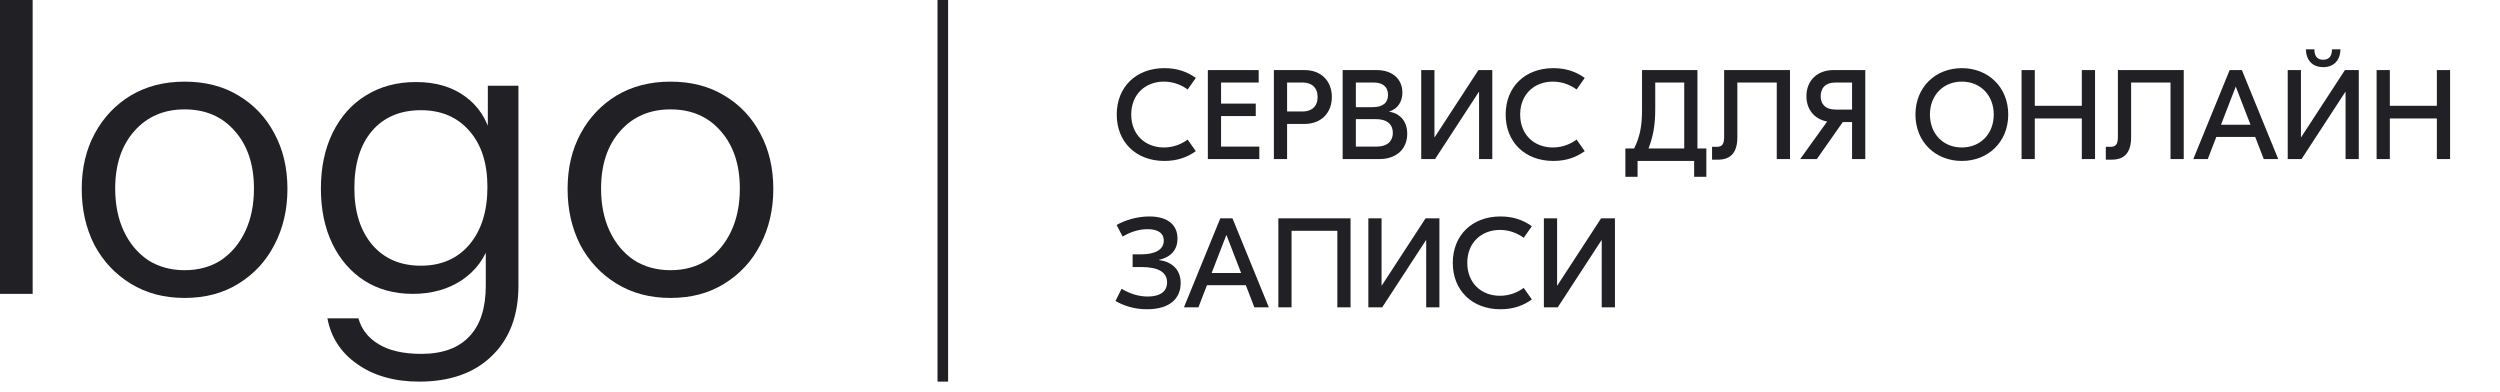
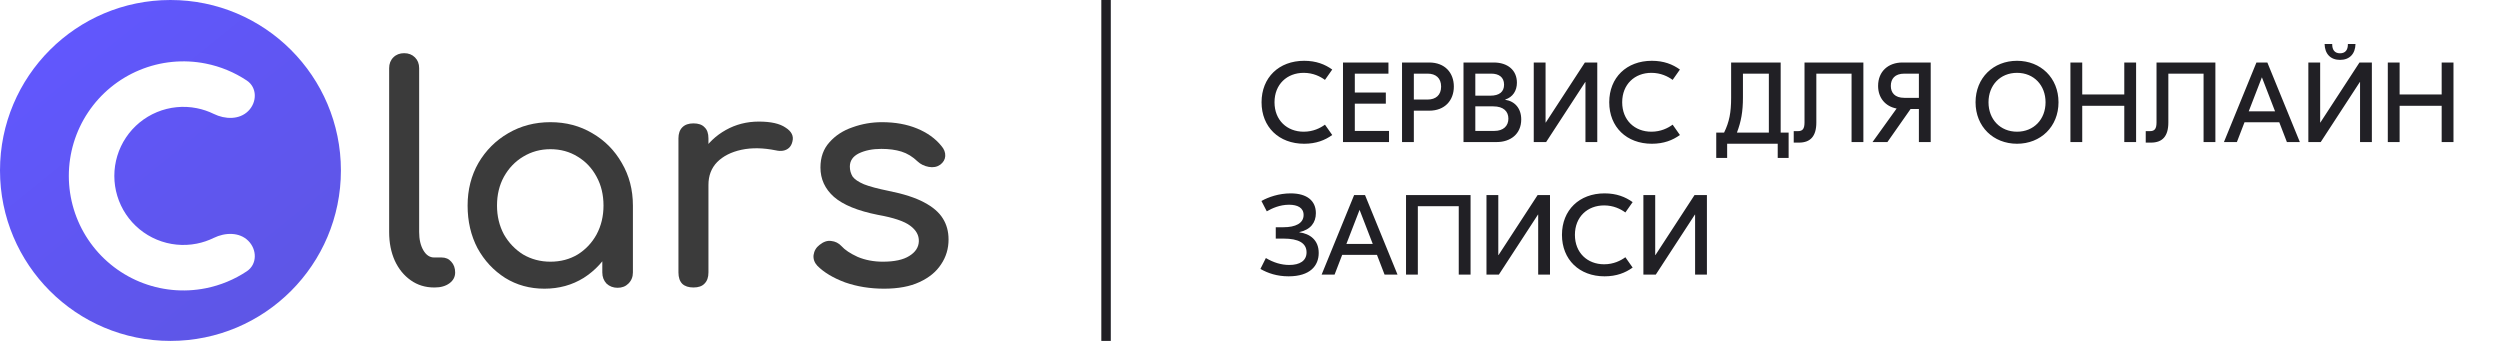
- <svg xmlns="http://www.w3.org/2000/svg" width="236" height="37" viewBox="0 0 236 37" fill="none">
-   <path d="M0 27.741V0H3.082V27.741H0Z" fill="#212025" />
-   <path d="M17.424 28.126C15.498 28.126 13.803 27.677 12.338 26.778C10.874 25.879 9.731 24.659 8.909 23.118C8.113 21.551 7.715 19.791 7.715 17.839C7.715 15.861 8.126 14.115 8.948 12.599C9.77 11.084 10.9 9.889 12.338 9.016C13.803 8.143 15.498 7.706 17.424 7.706C19.376 7.706 21.072 8.143 22.51 9.016C23.974 9.889 25.104 11.084 25.901 12.599C26.723 14.115 27.134 15.861 27.134 17.839C27.134 19.791 26.723 21.551 25.901 23.118C25.104 24.659 23.974 25.879 22.51 26.778C21.072 27.677 19.376 28.126 17.424 28.126ZM17.424 25.506C18.76 25.506 19.916 25.185 20.892 24.543C21.868 23.875 22.626 22.963 23.165 21.808C23.704 20.652 23.974 19.316 23.974 17.8C23.974 15.54 23.371 13.729 22.163 12.368C20.982 11.007 19.402 10.326 17.424 10.326C15.472 10.326 13.892 11.007 12.685 12.368C11.478 13.729 10.874 15.54 10.874 17.8C10.874 19.316 11.144 20.652 11.683 21.808C12.223 22.963 12.98 23.875 13.957 24.543C14.958 25.185 16.114 25.506 17.424 25.506Z" fill="#212025" />
-   <path d="M39.578 36.025C37.24 36.025 35.288 35.473 33.721 34.368C32.18 33.289 31.243 31.851 30.909 30.053H33.837C34.12 31.08 34.749 31.889 35.725 32.48C36.727 33.097 38.075 33.405 39.771 33.405C41.774 33.405 43.29 32.853 44.317 31.748C45.344 30.669 45.858 29.077 45.858 26.971V22.771L46.243 22.848C45.807 24.338 44.934 25.532 43.623 26.431C42.313 27.304 40.76 27.741 38.962 27.741C37.24 27.741 35.725 27.33 34.415 26.508C33.105 25.66 32.09 24.492 31.371 23.002C30.652 21.512 30.292 19.778 30.292 17.8C30.292 15.797 30.665 14.037 31.41 12.522C32.155 11.007 33.195 9.838 34.531 9.016C35.892 8.168 37.472 7.744 39.27 7.744C41.119 7.744 42.66 8.194 43.893 9.093C45.152 9.992 45.987 11.276 46.398 12.946L46.051 12.984V8.091H48.941V26.971C48.941 29.77 48.106 31.979 46.436 33.597C44.767 35.216 42.48 36.025 39.578 36.025ZM39.732 25.082C41.659 25.082 43.187 24.415 44.317 23.079C45.447 21.743 46.012 19.933 46.012 17.646C46.012 15.412 45.447 13.652 44.317 12.368C43.187 11.058 41.659 10.403 39.732 10.403C37.78 10.403 36.239 11.058 35.109 12.368C34.004 13.678 33.452 15.476 33.452 17.762C33.452 19.997 34.017 21.782 35.147 23.118C36.277 24.428 37.806 25.082 39.732 25.082Z" fill="#212025" />
-   <path d="M63.291 28.126C61.364 28.126 59.669 27.677 58.205 26.778C56.741 25.879 55.598 24.659 54.776 23.118C53.979 21.551 53.581 19.791 53.581 17.839C53.581 15.861 53.992 14.115 54.814 12.599C55.636 11.084 56.766 9.889 58.205 9.016C59.669 8.143 61.364 7.706 63.291 7.706C65.243 7.706 66.938 8.143 68.376 9.016C69.841 9.889 70.971 11.084 71.767 12.599C72.589 14.115 73 15.861 73 17.839C73 19.791 72.589 21.551 71.767 23.118C70.971 24.659 69.841 25.879 68.376 26.778C66.938 27.677 65.243 28.126 63.291 28.126ZM63.291 25.506C64.626 25.506 65.782 25.185 66.758 24.543C67.734 23.875 68.492 22.963 69.031 21.808C69.571 20.652 69.841 19.316 69.841 17.8C69.841 15.54 69.237 13.729 68.03 12.368C66.848 11.007 65.269 10.326 63.291 10.326C61.339 10.326 59.759 11.007 58.551 12.368C57.344 13.729 56.741 15.54 56.741 17.8C56.741 19.316 57.01 20.652 57.55 21.808C58.089 22.963 58.847 23.875 59.823 24.543C60.825 25.185 61.981 25.506 63.291 25.506Z" fill="#212025" />
-   <path d="M89 0L89 36.025" stroke="#212025" />
-   <path d="M109.92 15.193C107.256 15.193 105.42 13.429 105.42 10.813C105.42 8.197 107.256 6.433 109.92 6.433C111.18 6.433 112.116 6.805 112.884 7.357L112.116 8.449C111.624 8.089 110.868 7.705 109.872 7.705C108.108 7.705 106.788 8.917 106.788 10.813C106.788 12.709 108.108 13.921 109.872 13.921C110.868 13.921 111.624 13.537 112.116 13.177L112.884 14.269C112.116 14.821 111.18 15.193 109.92 15.193ZM115.268 13.837H118.88V15.013H114.02V6.613H118.82V7.789H115.268V9.781H118.544V10.957H115.268V13.837ZM123.122 6.613C124.79 6.613 125.726 7.705 125.726 9.157C125.726 10.597 124.79 11.701 123.122 11.701H121.502V15.013H120.254V6.613H123.122ZM122.954 10.525C123.818 10.525 124.382 10.057 124.382 9.157C124.382 8.257 123.818 7.789 122.954 7.789H121.502V10.525H122.954ZM131.15 10.549C132.182 10.705 132.842 11.473 132.842 12.625C132.842 14.197 131.666 15.013 130.262 15.013H126.746V6.613H129.938C131.402 6.613 132.386 7.417 132.386 8.749C132.386 9.589 131.954 10.273 131.15 10.525V10.549ZM129.674 7.789H127.994V10.117H129.566C130.55 10.117 131.03 9.697 131.03 8.953C131.03 8.161 130.478 7.789 129.674 7.789ZM130.01 13.837C130.958 13.837 131.486 13.309 131.486 12.541C131.486 11.785 130.982 11.245 129.89 11.245H127.994V13.837H130.01ZM134.164 6.613H135.412V12.949H135.436L139.564 6.613H140.872V15.013H139.624V8.677H139.6L135.472 15.013H134.164V6.613ZM146.635 15.193C143.971 15.193 142.135 13.429 142.135 10.813C142.135 8.197 143.971 6.433 146.635 6.433C147.895 6.433 148.831 6.805 149.599 7.357L148.831 8.449C148.339 8.089 147.583 7.705 146.587 7.705C144.823 7.705 143.503 8.917 143.503 10.813C143.503 12.709 144.823 13.921 146.587 13.921C147.583 13.921 148.339 13.537 148.831 13.177L149.599 14.269C148.831 14.821 147.895 15.193 146.635 15.193ZM160.239 14.017H161.079V16.693H159.927V15.193H154.587V16.693H153.435V14.017H154.263C154.815 12.889 155.007 11.893 155.007 10.357V6.613H160.239V14.017ZM156.255 10.309C156.255 11.797 156.063 12.853 155.619 14.017H158.991V7.789H156.255V10.309ZM168.974 6.613V15.013H167.726V7.789H164.006V12.949C164.006 14.401 163.382 15.073 162.17 15.073H161.618V13.861H162.05C162.518 13.861 162.758 13.669 162.758 12.949V6.613H168.974ZM173.095 6.613H176.083V15.013H174.835V11.521H173.959L171.511 15.013H169.939L172.483 11.473C171.307 11.257 170.527 10.357 170.527 9.085C170.527 7.537 171.619 6.613 173.095 6.613ZM173.299 10.345H174.835V7.789H173.299C172.291 7.789 171.871 8.341 171.871 9.085C171.871 9.805 172.291 10.345 173.299 10.345ZM185.198 6.433C187.694 6.433 189.578 8.233 189.578 10.813C189.578 13.393 187.694 15.193 185.198 15.193C182.702 15.193 180.818 13.393 180.818 10.813C180.818 8.233 182.702 6.433 185.198 6.433ZM185.198 7.705C183.422 7.705 182.186 9.013 182.186 10.813C182.186 12.613 183.422 13.921 185.198 13.921C186.974 13.921 188.21 12.613 188.21 10.813C188.21 9.013 186.974 7.705 185.198 7.705ZM196.524 6.613H197.772V15.013H196.524V11.185H192.084V15.013H190.836V6.613H192.084V9.985H196.524V6.613ZM206.145 6.613V15.013H204.897V7.789H201.177V12.949C201.177 14.401 200.553 15.073 199.341 15.073H198.789V13.861H199.221C199.689 13.861 199.929 13.669 199.929 12.949V6.613H206.145ZM213.696 15.013L212.892 12.925H209.22L208.416 15.013H207.048L210.48 6.613H211.632L215.064 15.013H213.696ZM209.664 11.773H212.448L211.056 8.173L209.664 11.773ZM220.941 4.657C220.917 5.701 220.317 6.337 219.309 6.337C218.301 6.337 217.701 5.701 217.677 4.657H218.481C218.469 5.293 218.757 5.641 219.309 5.641C219.861 5.641 220.149 5.293 220.137 4.657H220.941ZM215.961 6.613H217.209V12.949H217.233L221.361 6.613H222.669V15.013H221.421V8.677H221.397L217.269 15.013H215.961V6.613ZM230.04 6.613H231.288V15.013H230.04V11.185H225.6V15.013H224.352V6.613H225.6V9.985H230.04V6.613ZM108.492 20.433C110.232 20.433 111.156 21.225 111.156 22.521C111.156 23.517 110.604 24.261 109.416 24.525V24.549C110.52 24.693 111.456 25.353 111.456 26.721C111.456 28.089 110.532 29.193 108.276 29.193C107.04 29.193 106.08 28.857 105.3 28.413L105.876 27.261C106.68 27.741 107.508 27.993 108.348 27.993C109.464 27.993 110.172 27.549 110.172 26.661C110.172 25.677 109.32 25.209 107.748 25.209H106.92V24.009H107.736C108.996 24.009 109.86 23.601 109.86 22.713C109.86 21.945 109.212 21.633 108.324 21.633C107.352 21.633 106.536 22.005 105.972 22.329L105.408 21.237C106.128 20.829 107.256 20.433 108.492 20.433ZM118.411 29.013L117.607 26.925H113.935L113.131 29.013H111.763L115.195 20.613H116.347L119.779 29.013H118.411ZM114.379 25.773H117.163L115.771 22.173L114.379 25.773ZM127.492 20.613V29.013H126.244V21.789H121.924V29.013H120.676V20.613H127.492ZM129.172 20.613H130.42V26.949H130.444L134.572 20.613H135.88V29.013H134.632V22.677H134.608L130.48 29.013H129.172V20.613ZM141.643 29.193C138.979 29.193 137.143 27.429 137.143 24.813C137.143 22.197 138.979 20.433 141.643 20.433C142.903 20.433 143.839 20.805 144.607 21.357L143.839 22.449C143.347 22.089 142.591 21.705 141.595 21.705C139.831 21.705 138.511 22.917 138.511 24.813C138.511 26.709 139.831 27.921 141.595 27.921C142.591 27.921 143.347 27.537 143.839 27.177L144.607 28.269C143.839 28.821 142.903 29.193 141.643 29.193ZM145.742 20.613H146.99V26.949H147.014L151.142 20.613H152.45V29.013H151.202V22.677H151.178L147.05 29.013H145.742V20.613Z" fill="#212025" />
+ <svg xmlns="http://www.w3.org/2000/svg" width="264" height="36" viewBox="0 0 264 36" fill="none">
+   <path fill-rule="evenodd" clip-rule="evenodd" d="M18 36C27.941 36 36 27.941 36 18C36 8.059 27.941 0 18 0C8.059 0 0 8.059 0 18C0 27.941 8.059 36 18 36ZM26.061 28.648C27.166 27.914 27.157 26.368 26.218 25.43C25.28 24.492 23.765 24.538 22.574 25.122C22.01 25.399 21.409 25.603 20.786 25.727C19.372 26.008 17.906 25.864 16.574 25.312C15.242 24.76 14.103 23.826 13.302 22.627C12.501 21.427 12.073 20.018 12.073 18.576C12.073 17.134 12.501 15.724 13.302 14.525C14.103 13.326 15.242 12.392 16.574 11.84C17.906 11.288 19.372 11.143 20.786 11.425C21.409 11.549 22.01 11.753 22.574 12.029C23.765 12.614 25.28 12.66 26.218 11.721C27.157 10.783 27.166 9.238 26.061 8.503C24.753 7.633 23.28 7.022 21.724 6.712C19.377 6.245 16.945 6.485 14.735 7.401C12.525 8.316 10.636 9.866 9.306 11.856C7.977 13.845 7.268 16.183 7.268 18.576C7.268 20.968 7.977 23.307 9.306 25.296C10.636 27.285 12.525 28.835 14.735 29.751C16.945 30.666 19.377 30.906 21.724 30.439C23.28 30.13 24.753 29.519 26.061 28.648Z" fill="url(#paint0_linear_84_3916)" />
+   <path d="M45.846 30.358C44.917 30.358 44.093 30.105 43.375 29.598C42.657 29.091 42.097 28.404 41.696 27.539C41.295 26.652 41.094 25.638 41.094 24.497V7.2C41.094 6.735 41.242 6.355 41.538 6.06C41.833 5.764 42.213 5.616 42.678 5.616C43.143 5.616 43.523 5.764 43.819 6.06C44.114 6.355 44.262 6.735 44.262 7.2V24.497C44.262 25.279 44.41 25.923 44.706 26.43C45.001 26.937 45.381 27.19 45.846 27.19H46.638C47.06 27.19 47.398 27.338 47.652 27.634C47.926 27.929 48.064 28.309 48.064 28.774C48.064 29.239 47.863 29.619 47.462 29.915C47.06 30.21 46.543 30.358 45.909 30.358H45.846Z" fill="#3B3B3B" />
+   <path d="M57.489 30.485C55.948 30.485 54.564 30.105 53.339 29.344C52.114 28.563 51.143 27.517 50.425 26.208C49.728 24.878 49.379 23.378 49.379 21.709C49.379 20.041 49.76 18.541 50.52 17.211C51.301 15.88 52.347 14.835 53.656 14.075C54.987 13.293 56.476 12.902 58.123 12.902C59.77 12.902 61.249 13.293 62.558 14.075C63.868 14.835 64.903 15.88 65.663 17.211C66.444 18.541 66.835 20.041 66.835 21.709H65.6C65.6 23.378 65.24 24.878 64.522 26.208C63.825 27.517 62.864 28.563 61.639 29.344C60.414 30.105 59.031 30.485 57.489 30.485ZM58.123 27.634C59.2 27.634 60.161 27.38 61.006 26.873C61.851 26.345 62.516 25.638 63.002 24.751C63.487 23.843 63.73 22.829 63.73 21.709C63.73 20.569 63.487 19.555 63.002 18.668C62.516 17.76 61.851 17.053 61.006 16.546C60.161 16.018 59.2 15.754 58.123 15.754C57.067 15.754 56.106 16.018 55.24 16.546C54.395 17.053 53.719 17.76 53.213 18.668C52.727 19.555 52.484 20.569 52.484 21.709C52.484 22.829 52.727 23.843 53.213 24.751C53.719 25.638 54.395 26.345 55.24 26.873C56.106 27.38 57.067 27.634 58.123 27.634ZM65.219 30.39C64.755 30.39 64.364 30.242 64.047 29.946C63.752 29.63 63.604 29.239 63.604 28.774V23.927L64.206 20.569L66.835 21.709V28.774C66.835 29.239 66.677 29.63 66.36 29.946C66.064 30.242 65.684 30.39 65.219 30.39Z" fill="#3B3B3B" />
+   <path d="M73.197 19.524C73.197 18.256 73.503 17.127 74.115 16.134C74.749 15.12 75.594 14.318 76.65 13.726C77.706 13.135 78.867 12.839 80.134 12.839C81.402 12.839 82.341 13.05 82.954 13.473C83.588 13.874 83.83 14.36 83.683 14.93C83.619 15.226 83.493 15.458 83.302 15.627C83.133 15.775 82.933 15.87 82.701 15.912C82.468 15.954 82.215 15.944 81.94 15.88C80.588 15.606 79.374 15.585 78.297 15.817C77.22 16.049 76.365 16.482 75.731 17.116C75.118 17.75 74.812 18.552 74.812 19.524H73.197ZM73.228 30.358C72.721 30.358 72.331 30.231 72.056 29.978C71.781 29.703 71.644 29.302 71.644 28.774V14.613C71.644 14.106 71.781 13.716 72.056 13.441C72.331 13.166 72.721 13.029 73.228 13.029C73.756 13.029 74.147 13.166 74.4 13.441C74.675 13.694 74.812 14.085 74.812 14.613V28.774C74.812 29.281 74.675 29.672 74.4 29.946C74.147 30.221 73.756 30.358 73.228 30.358Z" fill="#3B3B3B" />
+   <path d="M93.355 30.485C91.877 30.485 90.504 30.263 89.237 29.82C87.991 29.355 87.019 28.774 86.322 28.077C86.006 27.739 85.868 27.359 85.911 26.937C85.974 26.493 86.185 26.134 86.544 25.86C86.967 25.522 87.378 25.384 87.78 25.448C88.202 25.49 88.561 25.669 88.857 25.986C89.216 26.388 89.786 26.768 90.567 27.127C91.37 27.465 92.257 27.634 93.229 27.634C94.454 27.634 95.383 27.433 96.016 27.032C96.671 26.631 97.009 26.113 97.03 25.479C97.051 24.846 96.745 24.297 96.112 23.832C95.499 23.367 94.369 22.987 92.722 22.692C90.589 22.269 89.036 21.636 88.065 20.791C87.114 19.946 86.639 18.911 86.639 17.686C86.639 16.609 86.956 15.722 87.59 15.025C88.223 14.307 89.036 13.779 90.029 13.441C91.022 13.082 92.056 12.902 93.134 12.902C94.528 12.902 95.763 13.124 96.84 13.568C97.917 14.011 98.773 14.624 99.406 15.405C99.702 15.743 99.839 16.102 99.818 16.482C99.797 16.841 99.617 17.148 99.279 17.401C98.942 17.633 98.54 17.707 98.076 17.623C97.611 17.538 97.22 17.348 96.903 17.053C96.376 16.546 95.805 16.197 95.193 16.007C94.58 15.817 93.873 15.722 93.07 15.722C92.141 15.722 91.349 15.88 90.694 16.197C90.061 16.514 89.744 16.979 89.744 17.591C89.744 17.971 89.839 18.32 90.029 18.637C90.24 18.932 90.641 19.207 91.233 19.46C91.824 19.693 92.69 19.925 93.831 20.157C95.415 20.474 96.661 20.875 97.569 21.361C98.498 21.847 99.163 22.417 99.565 23.072C99.966 23.705 100.167 24.445 100.167 25.289C100.167 26.261 99.903 27.137 99.375 27.919C98.868 28.7 98.107 29.323 97.094 29.788C96.101 30.253 94.855 30.485 93.355 30.485Z" fill="#3B3B3B" />
+   <path d="M116.8 0L116.8 36" stroke="#212025" />
+   <path d="M137.72 15.18C135.056 15.18 133.22 13.416 133.22 10.8C133.22 8.184 135.056 6.42 137.72 6.42C138.98 6.42 139.916 6.792 140.684 7.344L139.916 8.436C139.424 8.076 138.668 7.692 137.672 7.692C135.908 7.692 134.588 8.904 134.588 10.8C134.588 12.696 135.908 13.908 137.672 13.908C138.668 13.908 139.424 13.524 139.916 13.164L140.684 14.256C139.916 14.808 138.98 15.18 137.72 15.18ZM143.068 13.824H146.68V15H141.82V6.6H146.62V7.776H143.068V9.768H146.344V10.944H143.068V13.824ZM150.922 6.6C152.59 6.6 153.526 7.692 153.526 9.144C153.526 10.584 152.59 11.688 150.922 11.688H149.302V15H148.054V6.6H150.922ZM150.754 10.512C151.618 10.512 152.182 10.044 152.182 9.144C152.182 8.244 151.618 7.776 150.754 7.776H149.302V10.512H150.754ZM158.95 10.536C159.982 10.692 160.642 11.46 160.642 12.612C160.642 14.184 159.466 15 158.062 15H154.546V6.6H157.738C159.202 6.6 160.186 7.404 160.186 8.736C160.186 9.576 159.754 10.26 158.95 10.512V10.536ZM157.474 7.776H155.794V10.104H157.366C158.35 10.104 158.83 9.684 158.83 8.94C158.83 8.148 158.278 7.776 157.474 7.776ZM157.81 13.824C158.758 13.824 159.286 13.296 159.286 12.528C159.286 11.772 158.782 11.232 157.69 11.232H155.794V13.824H157.81ZM161.964 6.6H163.212V12.936H163.236L167.364 6.6H168.672V15H167.424V8.664H167.4L163.272 15H161.964V6.6ZM174.435 15.18C171.771 15.18 169.935 13.416 169.935 10.8C169.935 8.184 171.771 6.42 174.435 6.42C175.695 6.42 176.631 6.792 177.399 7.344L176.631 8.436C176.139 8.076 175.383 7.692 174.387 7.692C172.623 7.692 171.303 8.904 171.303 10.8C171.303 12.696 172.623 13.908 174.387 13.908C175.383 13.908 176.139 13.524 176.631 13.164L177.399 14.256C176.631 14.808 175.695 15.18 174.435 15.18ZM188.039 14.004H188.879V16.68H187.727V15.18H182.387V16.68H181.235V14.004H182.063C182.615 12.876 182.807 11.88 182.807 10.344V6.6H188.039V14.004ZM184.055 10.296C184.055 11.784 183.863 12.84 183.419 14.004H186.791V7.776H184.055V10.296ZM196.773 6.6V15H195.525V7.776H191.805V12.936C191.805 14.388 191.181 15.06 189.969 15.06H189.417V13.848H189.849C190.317 13.848 190.557 13.656 190.557 12.936V6.6H196.773ZM200.895 6.6H203.883V15H202.635V11.508H201.759L199.311 15H197.739L200.283 11.46C199.107 11.244 198.327 10.344 198.327 9.072C198.327 7.524 199.419 6.6 200.895 6.6ZM201.099 10.332H202.635V7.776H201.099C200.091 7.776 199.671 8.328 199.671 9.072C199.671 9.792 200.091 10.332 201.099 10.332ZM212.998 6.42C215.494 6.42 217.378 8.22 217.378 10.8C217.378 13.38 215.494 15.18 212.998 15.18C210.502 15.18 208.618 13.38 208.618 10.8C208.618 8.22 210.502 6.42 212.998 6.42ZM212.998 7.692C211.222 7.692 209.986 9 209.986 10.8C209.986 12.6 211.222 13.908 212.998 13.908C214.774 13.908 216.01 12.6 216.01 10.8C216.01 9 214.774 7.692 212.998 7.692ZM224.324 6.6H225.572V15H224.324V11.172H219.884V15H218.636V6.6H219.884V9.972H224.324V6.6ZM233.945 6.6V15H232.697V7.776H228.977V12.936C228.977 14.388 228.353 15.06 227.141 15.06H226.589V13.848H227.021C227.489 13.848 227.729 13.656 227.729 12.936V6.6H233.945ZM241.496 15L240.692 12.912H237.02L236.216 15H234.848L238.28 6.6H239.432L242.864 15H241.496ZM237.464 11.76H240.248L238.856 8.16L237.464 11.76ZM248.741 4.644C248.717 5.688 248.117 6.324 247.109 6.324C246.101 6.324 245.501 5.688 245.477 4.644H246.281C246.269 5.28 246.557 5.628 247.109 5.628C247.661 5.628 247.949 5.28 247.937 4.644H248.741ZM243.761 6.6H245.009V12.936H245.033L249.161 6.6H250.469V15H249.221V8.664H249.197L245.069 15H243.761V6.6ZM257.84 6.6H259.088V15H257.84V11.172H253.4V15H252.152V6.6H253.4V9.972H257.84V6.6ZM136.292 20.42C138.032 20.42 138.956 21.212 138.956 22.508C138.956 23.504 138.404 24.248 137.216 24.512V24.536C138.32 24.68 139.256 25.34 139.256 26.708C139.256 28.076 138.332 29.18 136.076 29.18C134.84 29.18 133.88 28.844 133.1 28.4L133.676 27.248C134.48 27.728 135.308 27.98 136.148 27.98C137.264 27.98 137.972 27.536 137.972 26.648C137.972 25.664 137.12 25.196 135.548 25.196H134.72V23.996H135.536C136.796 23.996 137.66 23.588 137.66 22.7C137.66 21.932 137.012 21.62 136.124 21.62C135.152 21.62 134.336 21.992 133.772 22.316L133.208 21.224C133.928 20.816 135.056 20.42 136.292 20.42ZM146.211 29L145.407 26.912H141.735L140.931 29H139.563L142.995 20.6H144.147L147.579 29H146.211ZM142.179 25.76H144.963L143.571 22.16L142.179 25.76ZM155.292 20.6V29H154.044V21.776H149.724V29H148.476V20.6H155.292ZM156.972 20.6H158.22V26.936H158.244L162.372 20.6H163.68V29H162.432V22.664H162.408L158.28 29H156.972V20.6ZM169.443 29.18C166.779 29.18 164.943 27.416 164.943 24.8C164.943 22.184 166.779 20.42 169.443 20.42C170.703 20.42 171.639 20.792 172.407 21.344L171.639 22.436C171.147 22.076 170.391 21.692 169.395 21.692C167.631 21.692 166.311 22.904 166.311 24.8C166.311 26.696 167.631 27.908 169.395 27.908C170.391 27.908 171.147 27.524 171.639 27.164L172.407 28.256C171.639 28.808 170.703 29.18 169.443 29.18ZM173.542 20.6H174.79V26.936H174.814L178.942 20.6H180.25V29H179.002V22.664H178.978L174.85 29H173.542V20.6Z" fill="#212025" />
+   <defs>
+     <linearGradient id="paint0_linear_84_3916" x1="5.108" y1="1.728" x2="37.94" y2="42.336" gradientUnits="userSpaceOnUse">
+       <stop stop-color="#6157FF" />
+       <stop offset="1" stop-color="#5D55DD" />
+     </linearGradient>
+   </defs>
</svg>
